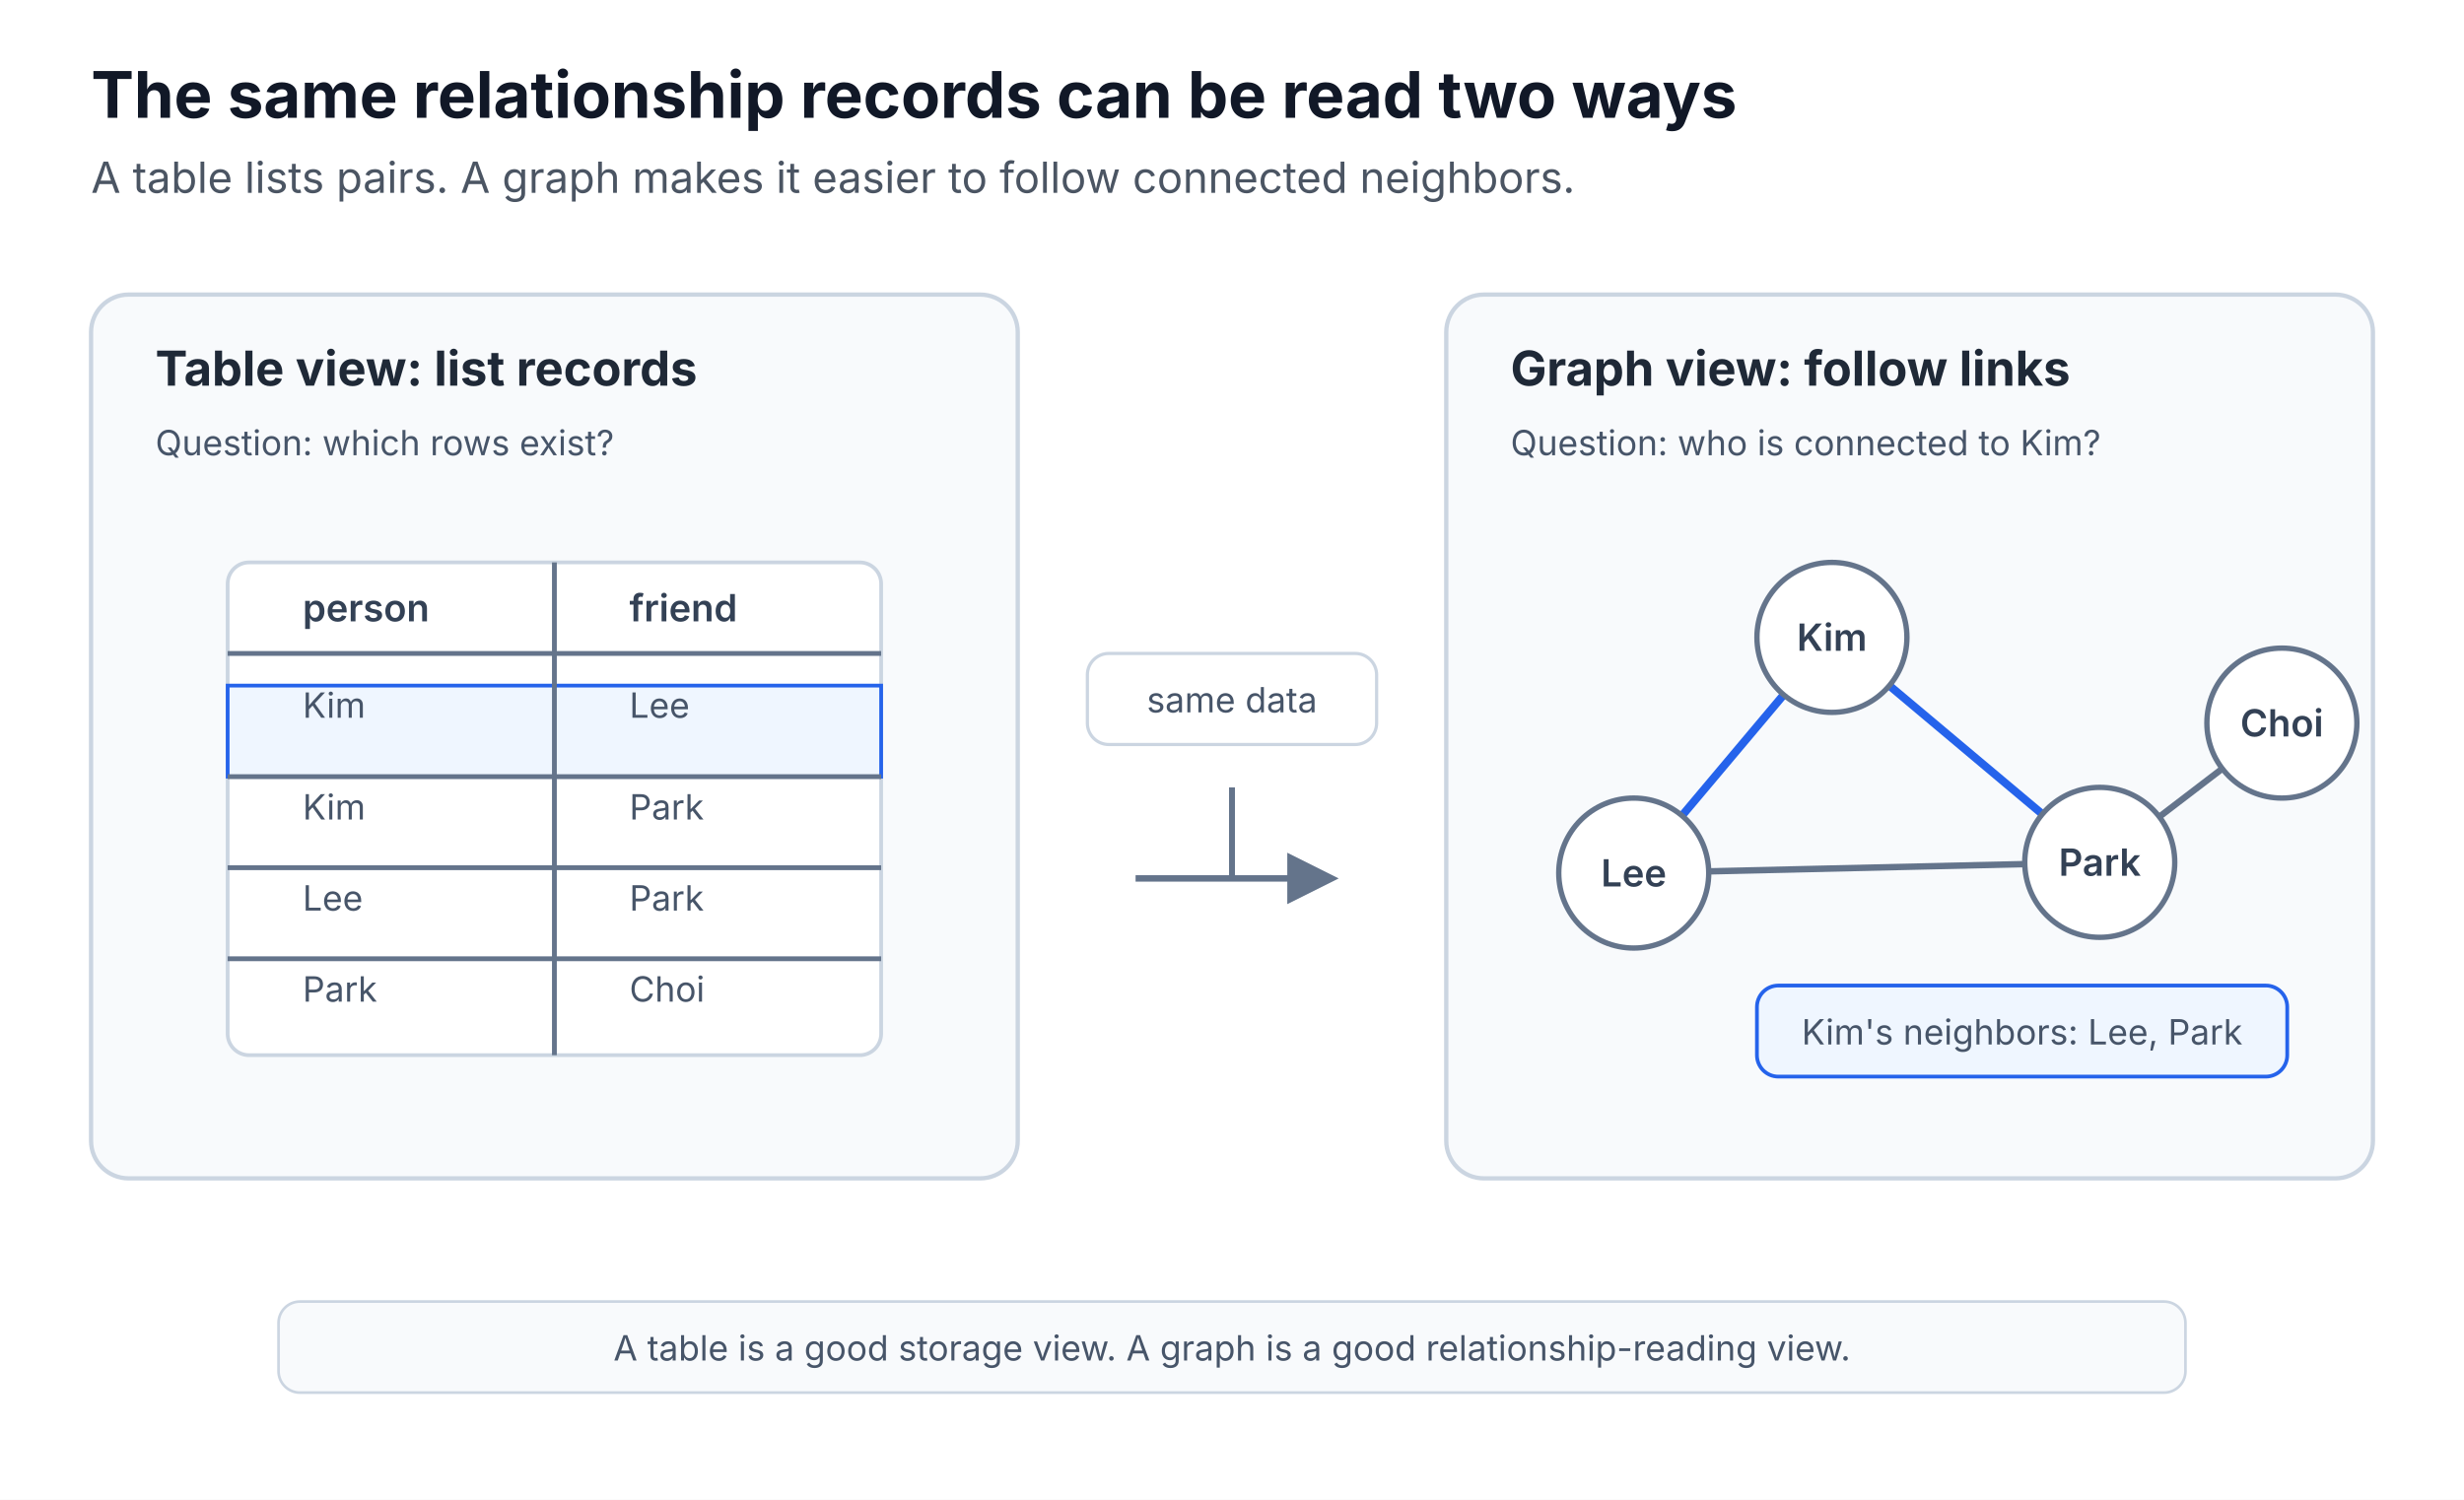
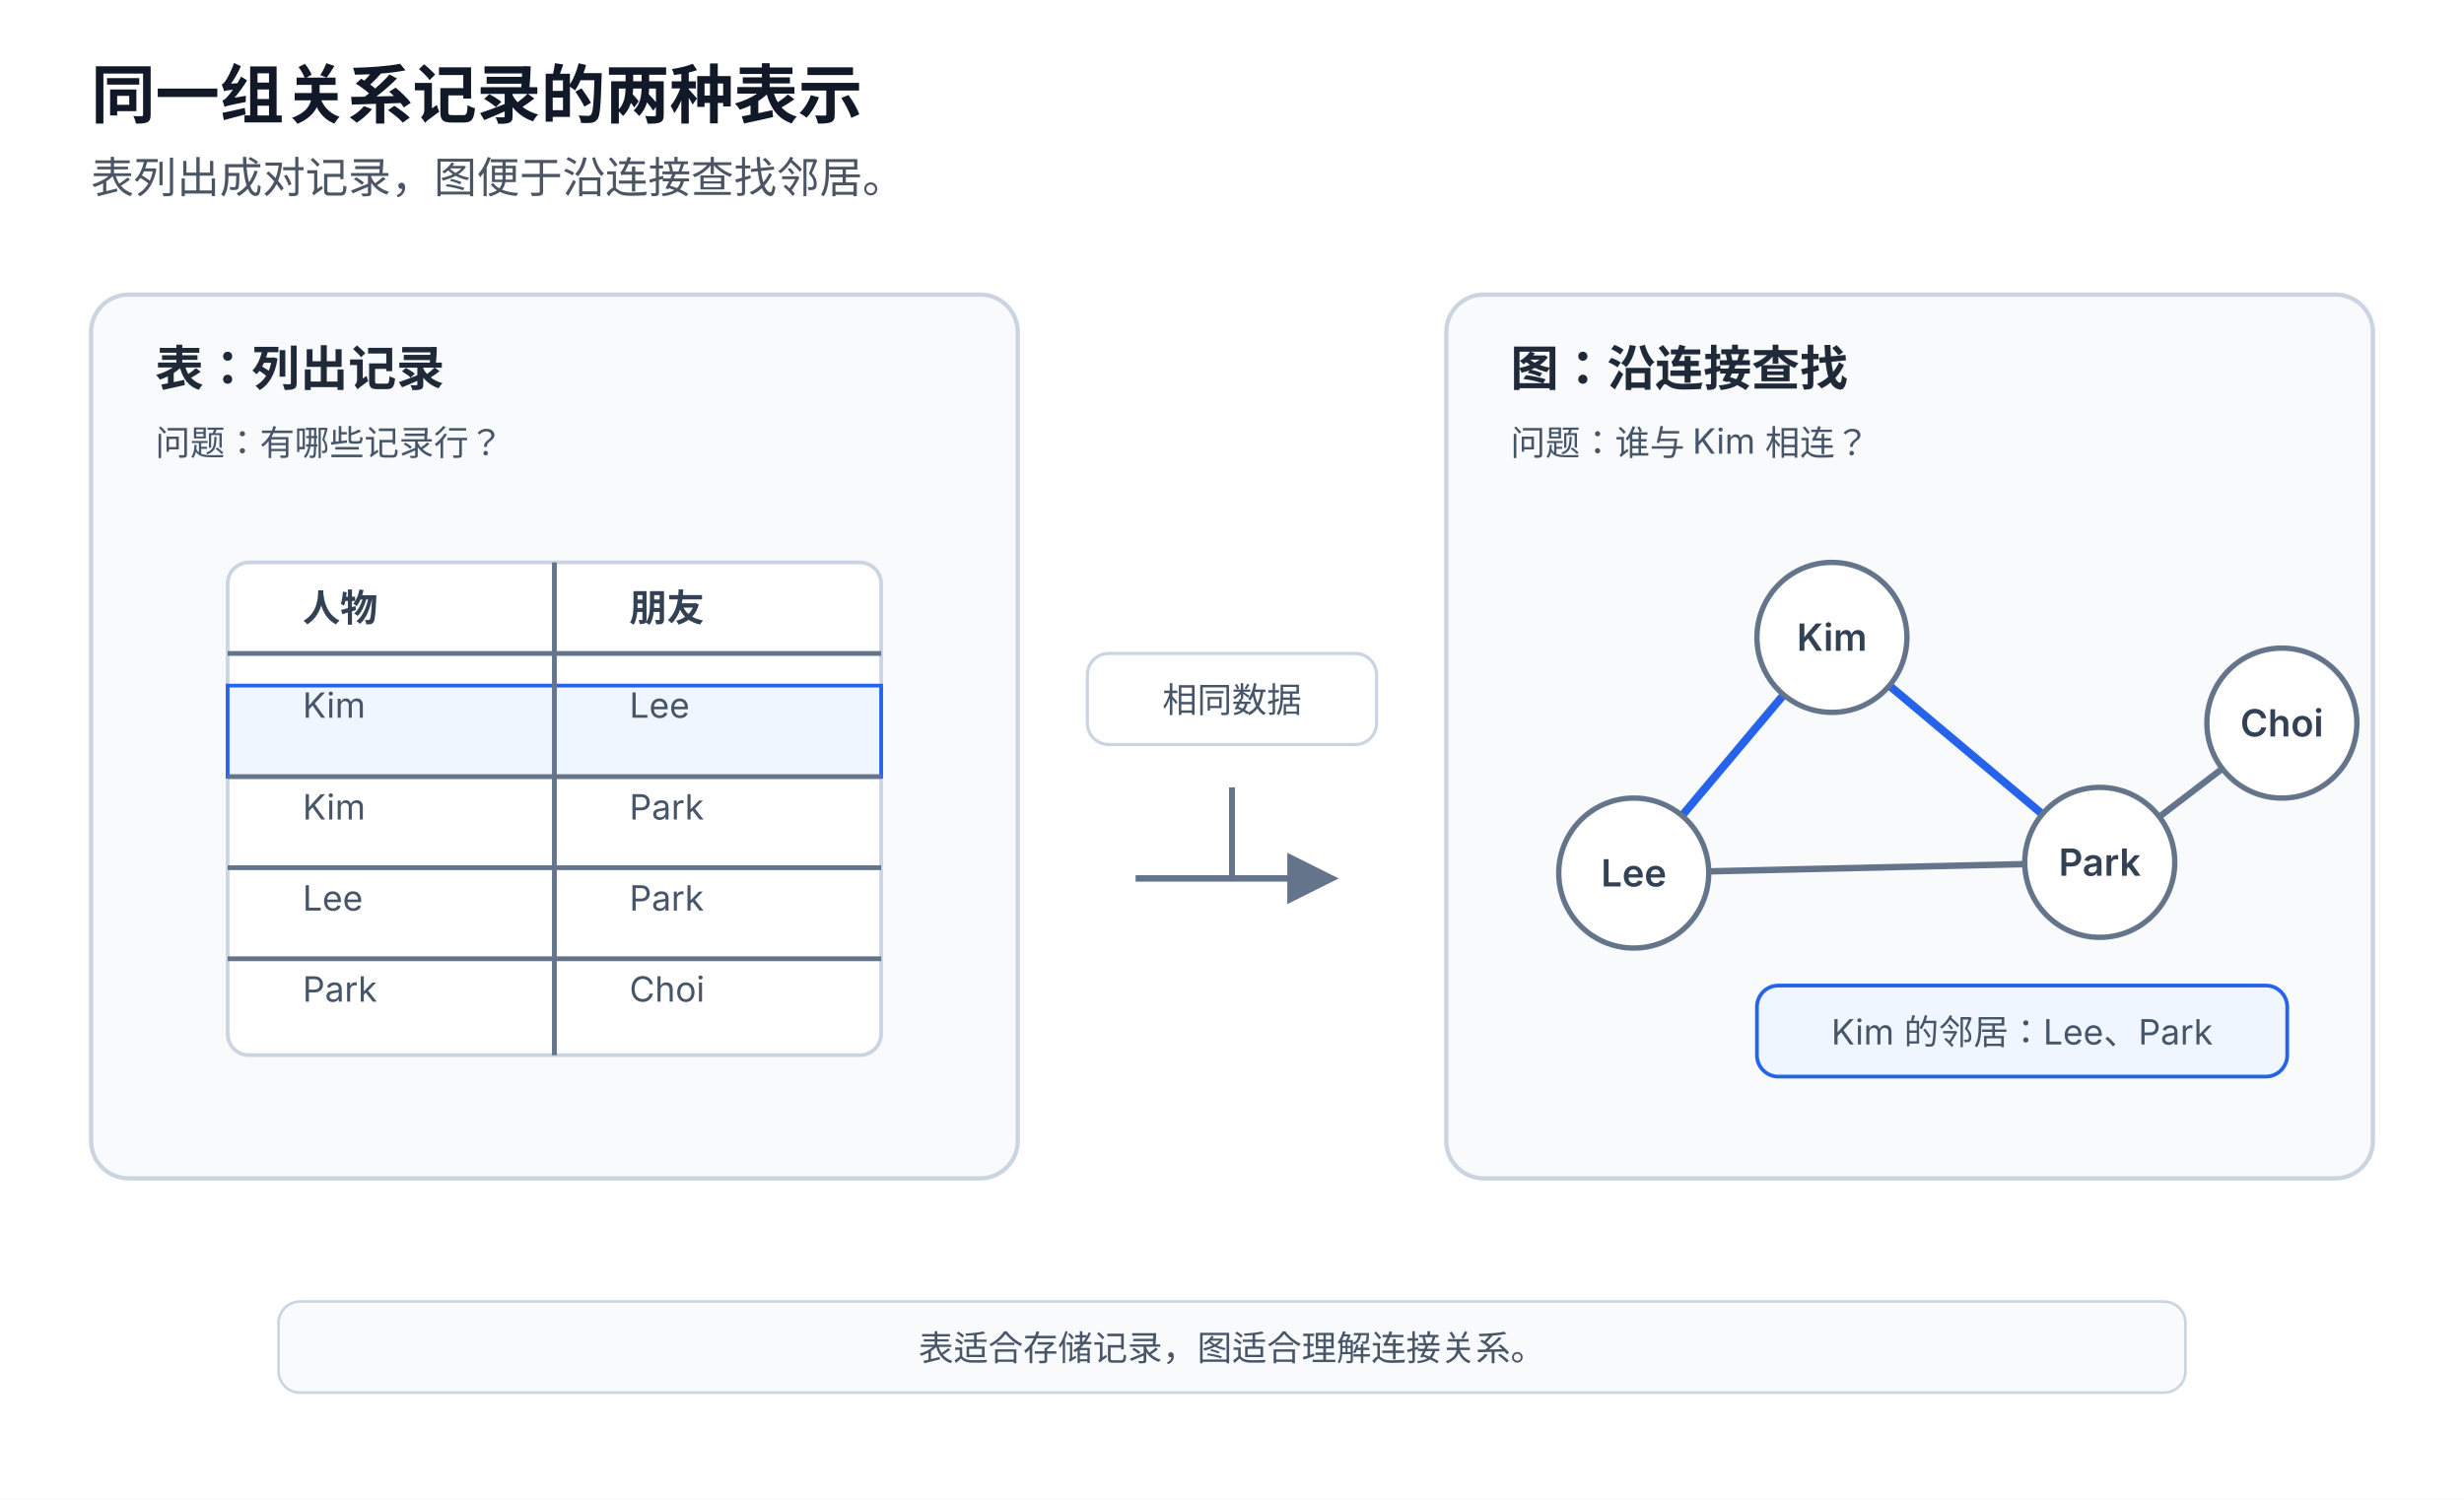
<svg xmlns="http://www.w3.org/2000/svg" viewBox="0 0 920 560" role="img" aria-labelledby="title desc">
  <defs>
    <marker id="arrow" viewBox="0 0 10 10" refX="8" refY="5" markerWidth="8" markerHeight="8" orient="auto-start-reverse">
      <path d="M 0 0 L 10 5 L 0 10 z" fill="#64748b" />
    </marker>
    <style>
      .title { font: 700 24px system-ui, -apple-system, BlinkMacSystemFont, "Segoe UI", sans-serif; fill: #111827; }
      .subtitle { font: 400 16px system-ui, -apple-system, BlinkMacSystemFont, "Segoe UI", sans-serif; fill: #4b5563; }
      .panel-title { font: 700 18px system-ui, -apple-system, BlinkMacSystemFont, "Segoe UI", sans-serif; fill: #1f2937; }
      .label { font: 600 14px system-ui, -apple-system, BlinkMacSystemFont, "Segoe UI", sans-serif; fill: #334155; }
      .small { font: 400 13px system-ui, -apple-system, BlinkMacSystemFont, "Segoe UI", sans-serif; fill: #475569; }
      .box { fill: #f8fafc; stroke: #cbd5e1; stroke-width: 1.6; }
      .node { fill: #ffffff; stroke: #64748b; stroke-width: 2; }
      .edge { stroke: #64748b; stroke-width: 2.4; fill: none; }
      .edge-main { stroke: #2563eb; stroke-width: 3; fill: none; }
      .table-line { stroke: #64748b; stroke-width: 1.8; fill: none; }
      .row-highlight { fill: #eff6ff; stroke: #2563eb; stroke-width: 1.4; }
      .note { fill: #ffffff; stroke: #cbd5e1; stroke-width: 1.2; }
    </style>
  </defs>
  <rect width="920" height="560" fill="#ffffff" />
-   <text x="34" y="44" class="title">The same relationship records can be read two ways</text>
-   <text x="34" y="72" class="subtitle">A table lists pairs. A graph makes it easier to follow connected neighbors.</text>
+   <text x="34" y="44" class="title">同一组关系记录的两种表示</text>
+   <text x="34" y="72" class="subtitle">表列出成对记录，图便于沿连接查找邻居。</text>
  <rect x="34" y="110" width="346" height="330" rx="14" class="box" />
-   <text x="58" y="144" class="panel-title">Table view: list records</text>
-   <text x="58" y="170" class="small">Question: which rows exist?</text>
+   <text x="58" y="144" class="panel-title">表：列出记录</text>
+   <text x="58" y="170" class="small">问题：有哪些记录行？</text>
  <g transform="translate(85 210)">
    <rect x="0" y="0" width="244" height="184" rx="8" fill="#ffffff" stroke="#cbd5e1" stroke-width="1.4" />
    <rect x="0" y="46" width="244" height="34" class="row-highlight" />
    <line x1="0" y1="34" x2="244" y2="34" class="table-line" />
    <line x1="0" y1="80" x2="244" y2="80" class="table-line" />
    <line x1="0" y1="114" x2="244" y2="114" class="table-line" />
    <line x1="0" y1="148" x2="244" y2="148" class="table-line" />
    <line x1="122" y1="0" x2="122" y2="184" class="table-line" />
-     <text x="28" y="22" class="label">person</text>
-     <text x="150" y="22" class="label">friend</text>
+     <text x="28" y="22" class="label">人物</text>
+     <text x="150" y="22" class="label">朋友</text>
    <text x="28" y="58" class="small">Kim</text>
    <text x="150" y="58" class="small">Lee</text>
    <text x="28" y="96" class="small">Kim</text>
    <text x="150" y="96" class="small">Park</text>
    <text x="28" y="130" class="small">Lee</text>
    <text x="150" y="130" class="small">Park</text>
    <text x="28" y="164" class="small">Park</text>
    <text x="150" y="164" class="small">Choi</text>
  </g>
  <g transform="translate(406 244)">
    <rect x="0" y="0" width="108" height="34" rx="8" class="note" />
-     <text x="54" y="22" text-anchor="middle" class="small">same data</text>
+     <text x="54" y="22" text-anchor="middle" class="small">相同数据</text>
    <line x1="54" y1="50" x2="54" y2="84" stroke="#64748b" stroke-width="2.2" />
    <path d="M 18 84 L 90 84" stroke="#64748b" stroke-width="2.4" marker-end="url(#arrow)" fill="none" />
  </g>
  <rect x="540" y="110" width="346" height="330" rx="14" class="box" />
-   <text x="564" y="144" class="panel-title">Graph view: follow links</text>
-   <text x="564" y="170" class="small">Question: who is connected to Kim?</text>
+   <text x="564" y="144" class="panel-title">图：沿连接查找</text>
+   <text x="564" y="170" class="small">问题：谁与 Kim 相连？</text>
  <g transform="translate(592 238)">
    <line x1="92" y1="0" x2="18" y2="88" class="edge-main" />
    <line x1="92" y1="0" x2="192" y2="84" class="edge-main" />
    <line x1="18" y1="88" x2="192" y2="84" class="edge" />
    <line x1="192" y1="84" x2="260" y2="32" class="edge" />
    <circle cx="92" cy="0" r="28" class="node" />
    <circle cx="18" cy="88" r="28" class="node" />
    <circle cx="192" cy="84" r="28" class="node" />
    <circle cx="260" cy="32" r="28" class="node" />
    <text x="92" y="5" text-anchor="middle" class="label">Kim</text>
    <text x="18" y="93" text-anchor="middle" class="label">Lee</text>
    <text x="192" y="89" text-anchor="middle" class="label">Park</text>
    <text x="260" y="37" text-anchor="middle" class="label">Choi</text>
    <rect x="64" y="130" width="198" height="34" rx="8" fill="#eff6ff" stroke="#2563eb" stroke-width="1.4" />
-     <text x="163" y="152" text-anchor="middle" class="small">Kim's neighbors: Lee, Park</text>
+     <text x="163" y="152" text-anchor="middle" class="small">Kim 的邻居：Lee、Park</text>
  </g>
  <rect x="104" y="486" width="712" height="34" rx="8" fill="#f8fafc" stroke="#cbd5e1" />
-   <text x="460" y="508" text-anchor="middle" class="small">A table is a good storage view. A graph is a good relationship-reading view.</text>
+   <text x="460" y="508" text-anchor="middle" class="small">表适合存储记录，图适合理解连接关系。</text>
</svg>
